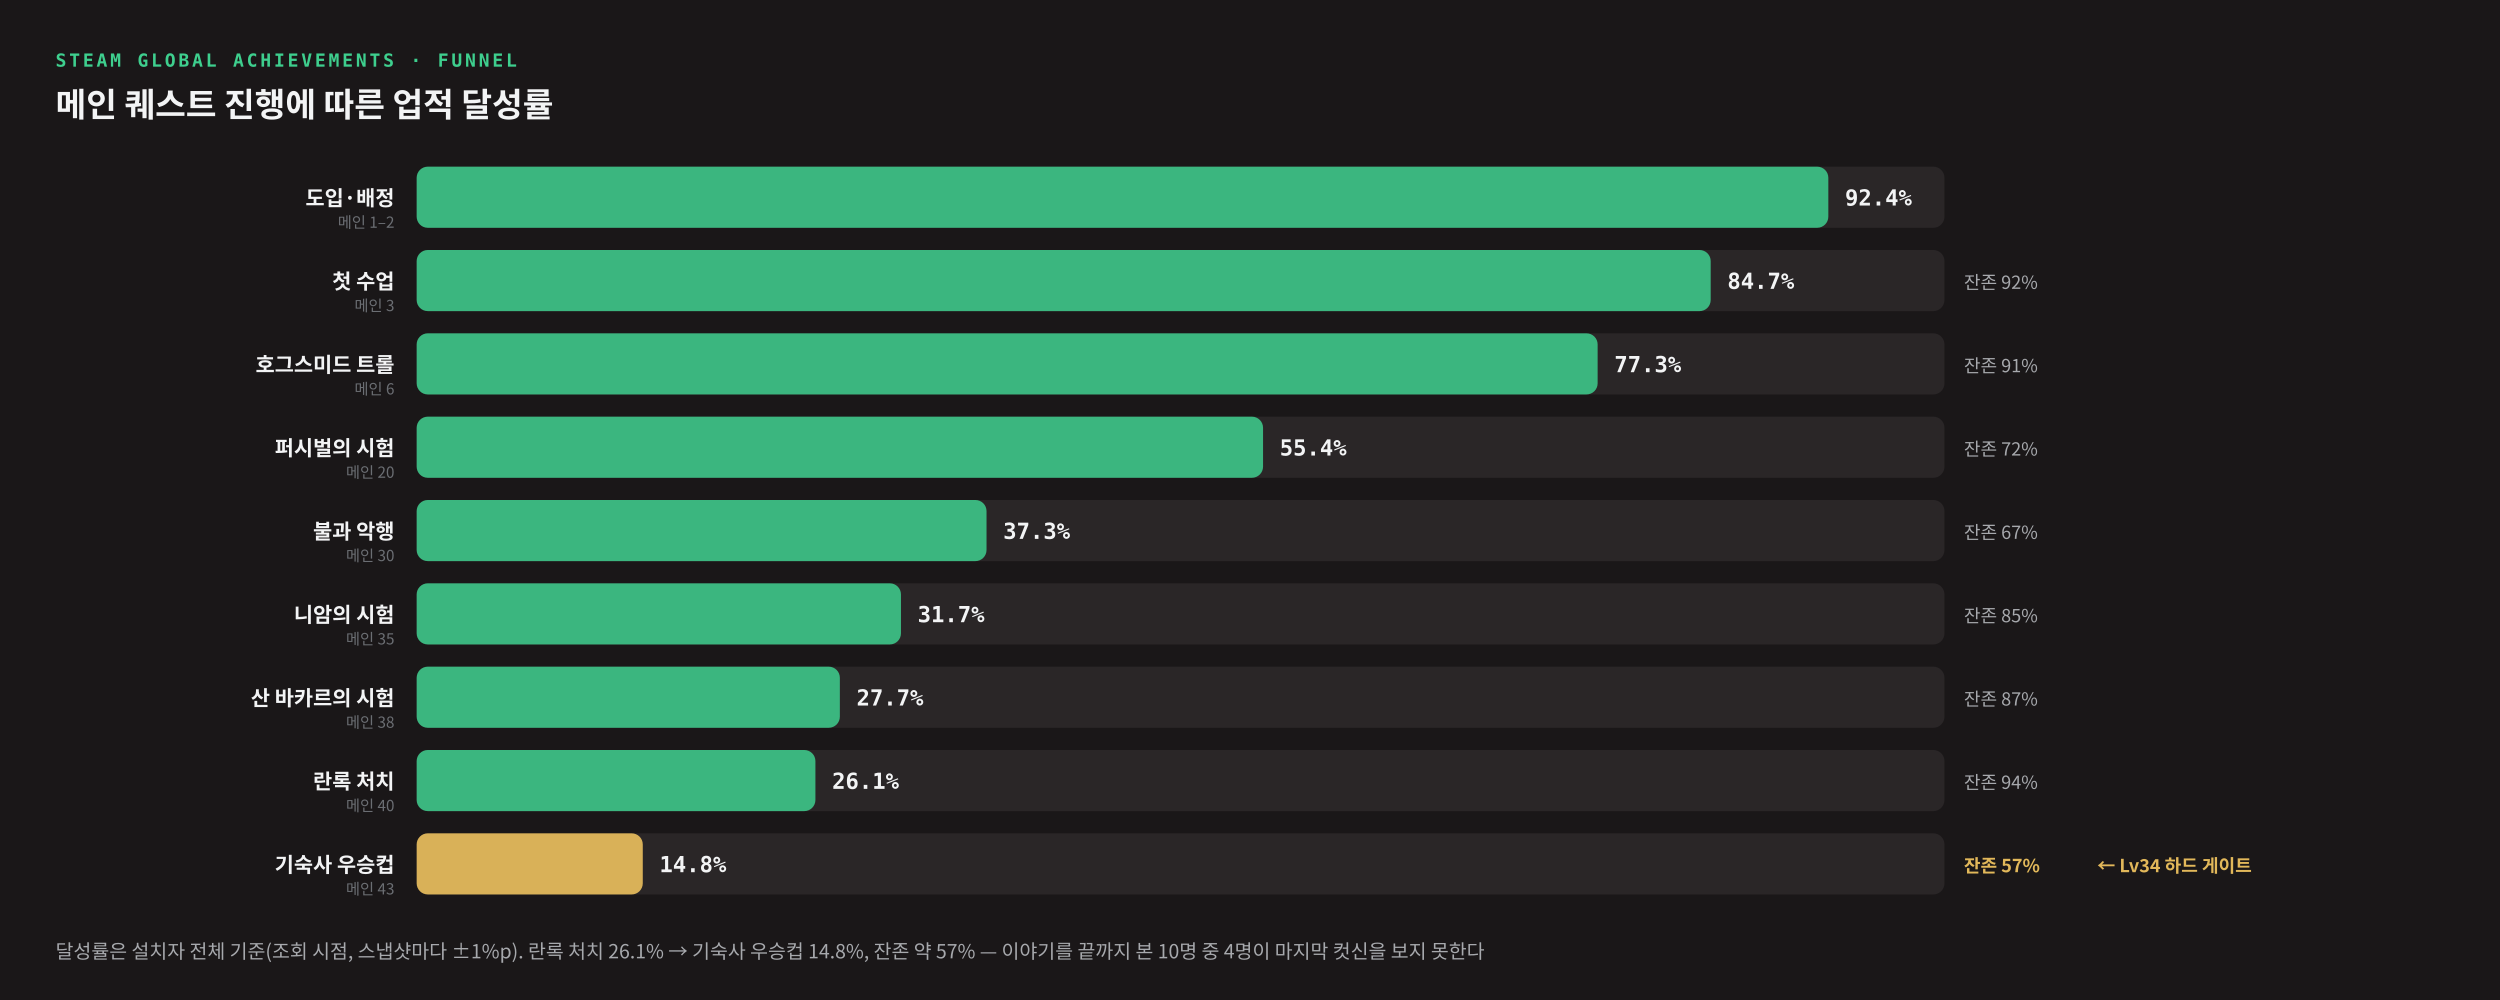
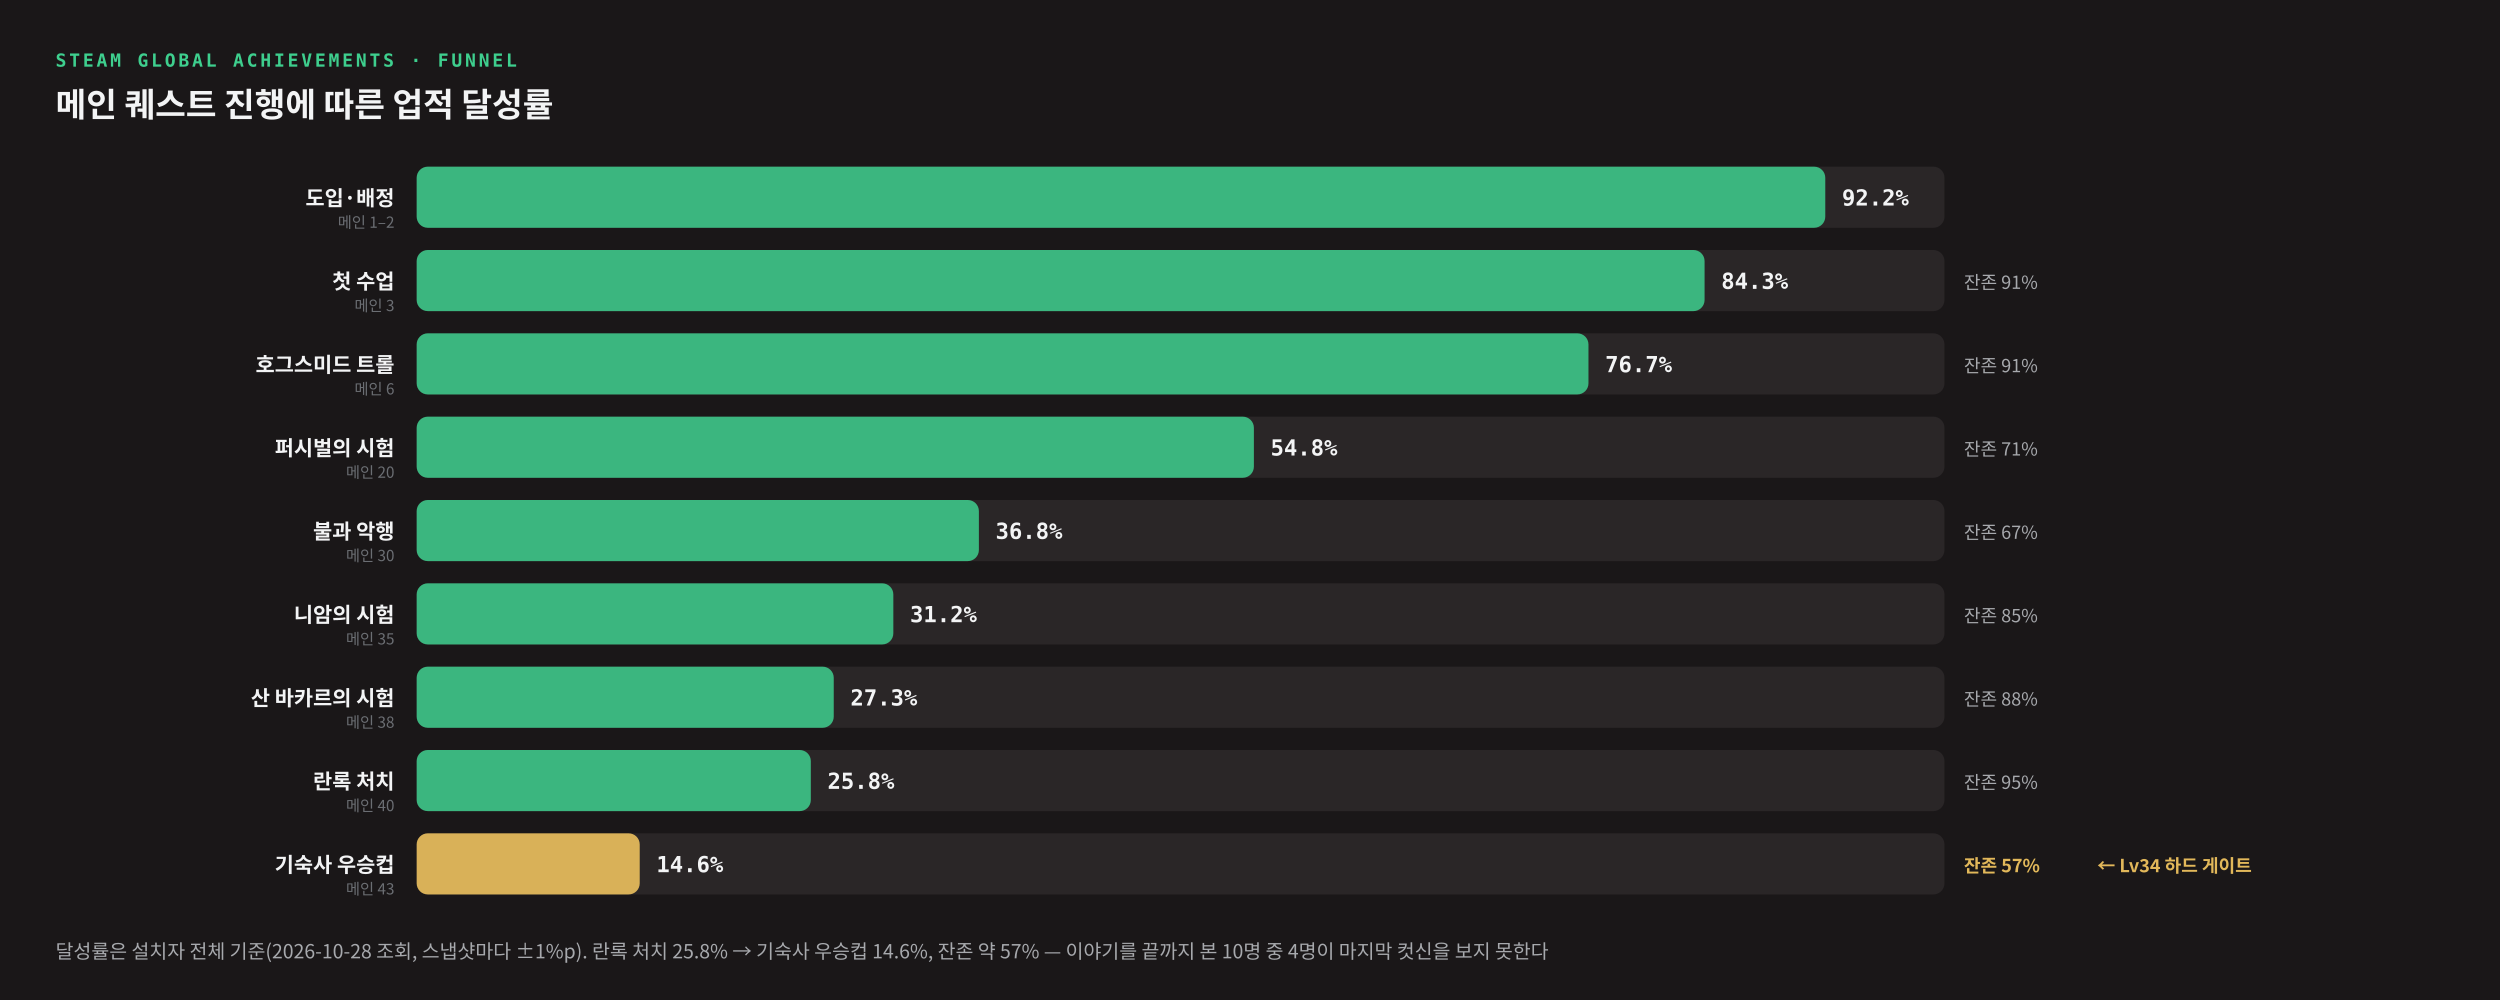
<svg xmlns="http://www.w3.org/2000/svg" viewBox="0 0 1800 720" width="1800" height="720" font-family="Pretendard, 'Apple SD Gothic Neo', 'Malgun Gothic', 'Noto Sans CJK KR', 'Noto Sans KR', sans-serif">
  <rect width="1800" height="720" fill="#1a1718" />
  <defs />
  <text x="40" y="48" font-size="13" fill="#3ecf8e" text-anchor="start" font-weight="600" font-family="'JetBrains Mono', 'Cascadia Code', Consolas, monospace" opacity="1" letter-spacing="2">STEAM GLOBAL ACHIEVEMENTS · FUNNEL</text>
  <text x="40" y="84" font-size="24" fill="#f3f4f5" text-anchor="start" font-weight="700" font-family="Pretendard, 'Apple SD Gothic Neo', 'Malgun Gothic', 'Noto Sans CJK KR', 'Noto Sans KR', sans-serif" opacity="1">메인 퀘스트 진행에 따른 업적 달성률</text>
  <rect x="300" y="120" width="1100" height="44" rx="8" fill="#2a2627" />
-   <rect x="300" y="120" width="1016.4" height="44" rx="8" fill="#3ecf8e" opacity="0.85" />
+   <rect x="300" y="120" width="1014.2" height="44" rx="8" fill="#3ecf8e" opacity="0.85" />
  <text x="284" y="148.0" font-size="15" fill="#f3f4f5" text-anchor="end" font-weight="600" font-family="Pretendard, 'Apple SD Gothic Neo', 'Malgun Gothic', 'Noto Sans CJK KR', 'Noto Sans KR', sans-serif" opacity="1">도입·배정</text>
  <text x="284" y="164.0" font-size="11" fill="#6b6e73" text-anchor="end" font-weight="400" font-family="Pretendard, 'Apple SD Gothic Neo', 'Malgun Gothic', 'Noto Sans CJK KR', 'Noto Sans KR', sans-serif" opacity="1">메인 1–2</text>
-   <text x="1328.4" y="148.0" font-size="16" fill="#f3f4f5" text-anchor="start" font-weight="700" font-family="'JetBrains Mono', 'Cascadia Code', Consolas, monospace" opacity="1">92.4%</text>
+   <text x="1326.2" y="148.0" font-size="16" fill="#f3f4f5" text-anchor="start" font-weight="700" font-family="'JetBrains Mono', 'Cascadia Code', Consolas, monospace" opacity="1">92.2%</text>
  <rect x="300" y="180" width="1100" height="44" rx="8" fill="#2a2627" />
-   <rect x="300" y="180" width="931.7" height="44" rx="8" fill="#3ecf8e" opacity="0.85" />
+   <rect x="300" y="180" width="927.3" height="44" rx="8" fill="#3ecf8e" opacity="0.85" />
  <text x="284" y="208.0" font-size="15" fill="#f3f4f5" text-anchor="end" font-weight="600" font-family="Pretendard, 'Apple SD Gothic Neo', 'Malgun Gothic', 'Noto Sans CJK KR', 'Noto Sans KR', sans-serif" opacity="1">첫 수업</text>
  <text x="284" y="224.0" font-size="11" fill="#6b6e73" text-anchor="end" font-weight="400" font-family="Pretendard, 'Apple SD Gothic Neo', 'Malgun Gothic', 'Noto Sans CJK KR', 'Noto Sans KR', sans-serif" opacity="1">메인 3</text>
-   <text x="1243.7" y="208.0" font-size="16" fill="#f3f4f5" text-anchor="start" font-weight="700" font-family="'JetBrains Mono', 'Cascadia Code', Consolas, monospace" opacity="1">84.7%</text>
-   <text x="1414" y="208.0" font-size="13" fill="#a7a9ad" text-anchor="start" font-weight="400" font-family="Pretendard, 'Apple SD Gothic Neo', 'Malgun Gothic', 'Noto Sans CJK KR', 'Noto Sans KR', sans-serif" opacity="1">잔존 92%</text>
+   <text x="1239.3" y="208.0" font-size="16" fill="#f3f4f5" text-anchor="start" font-weight="700" font-family="'JetBrains Mono', 'Cascadia Code', Consolas, monospace" opacity="1">84.3%</text>
+   <text x="1414" y="208.0" font-size="13" fill="#a7a9ad" text-anchor="start" font-weight="400" font-family="Pretendard, 'Apple SD Gothic Neo', 'Malgun Gothic', 'Noto Sans CJK KR', 'Noto Sans KR', sans-serif" opacity="1">잔존 91%</text>
  <rect x="300" y="240" width="1100" height="44" rx="8" fill="#2a2627" />
-   <rect x="300" y="240" width="850.3" height="44" rx="8" fill="#3ecf8e" opacity="0.85" />
+   <rect x="300" y="240" width="843.7" height="44" rx="8" fill="#3ecf8e" opacity="0.85" />
  <text x="284" y="268.0" font-size="15" fill="#f3f4f5" text-anchor="end" font-weight="600" font-family="Pretendard, 'Apple SD Gothic Neo', 'Malgun Gothic', 'Noto Sans CJK KR', 'Noto Sans KR', sans-serif" opacity="1">호그스미드 트롤</text>
  <text x="284" y="284.0" font-size="11" fill="#6b6e73" text-anchor="end" font-weight="400" font-family="Pretendard, 'Apple SD Gothic Neo', 'Malgun Gothic', 'Noto Sans CJK KR', 'Noto Sans KR', sans-serif" opacity="1">메인 6</text>
-   <text x="1162.3" y="268.0" font-size="16" fill="#f3f4f5" text-anchor="start" font-weight="700" font-family="'JetBrains Mono', 'Cascadia Code', Consolas, monospace" opacity="1">77.3%</text>
+   <text x="1155.7" y="268.0" font-size="16" fill="#f3f4f5" text-anchor="start" font-weight="700" font-family="'JetBrains Mono', 'Cascadia Code', Consolas, monospace" opacity="1">76.7%</text>
  <text x="1414" y="268.0" font-size="13" fill="#a7a9ad" text-anchor="start" font-weight="400" font-family="Pretendard, 'Apple SD Gothic Neo', 'Malgun Gothic', 'Noto Sans CJK KR', 'Noto Sans KR', sans-serif" opacity="1">잔존 91%</text>
  <rect x="300" y="300" width="1100" height="44" rx="8" fill="#2a2627" />
-   <rect x="300" y="300" width="609.4" height="44" rx="8" fill="#3ecf8e" opacity="0.85" />
+   <rect x="300" y="300" width="602.8" height="44" rx="8" fill="#3ecf8e" opacity="0.85" />
  <text x="284" y="328.0" font-size="15" fill="#f3f4f5" text-anchor="end" font-weight="600" font-family="Pretendard, 'Apple SD Gothic Neo', 'Malgun Gothic', 'Noto Sans CJK KR', 'Noto Sans KR', sans-serif" opacity="1">퍼시벌의 시험</text>
  <text x="284" y="344.0" font-size="11" fill="#6b6e73" text-anchor="end" font-weight="400" font-family="Pretendard, 'Apple SD Gothic Neo', 'Malgun Gothic', 'Noto Sans CJK KR', 'Noto Sans KR', sans-serif" opacity="1">메인 20</text>
-   <text x="921.4" y="328.0" font-size="16" fill="#f3f4f5" text-anchor="start" font-weight="700" font-family="'JetBrains Mono', 'Cascadia Code', Consolas, monospace" opacity="1">55.4%</text>
-   <text x="1414" y="328.0" font-size="13" fill="#a7a9ad" text-anchor="start" font-weight="400" font-family="Pretendard, 'Apple SD Gothic Neo', 'Malgun Gothic', 'Noto Sans CJK KR', 'Noto Sans KR', sans-serif" opacity="1">잔존 72%</text>
+   <text x="914.8" y="328.0" font-size="16" fill="#f3f4f5" text-anchor="start" font-weight="700" font-family="'JetBrains Mono', 'Cascadia Code', Consolas, monospace" opacity="1">54.8%</text>
+   <text x="1414" y="328.0" font-size="13" fill="#a7a9ad" text-anchor="start" font-weight="400" font-family="Pretendard, 'Apple SD Gothic Neo', 'Malgun Gothic', 'Noto Sans CJK KR', 'Noto Sans KR', sans-serif" opacity="1">잔존 71%</text>
  <rect x="300" y="360" width="1100" height="44" rx="8" fill="#2a2627" />
-   <rect x="300" y="360" width="410.3" height="44" rx="8" fill="#3ecf8e" opacity="0.85" />
+   <rect x="300" y="360" width="404.8" height="44" rx="8" fill="#3ecf8e" opacity="0.85" />
  <text x="284" y="388.0" font-size="15" fill="#f3f4f5" text-anchor="end" font-weight="600" font-family="Pretendard, 'Apple SD Gothic Neo', 'Malgun Gothic', 'Noto Sans CJK KR', 'Noto Sans KR', sans-serif" opacity="1">불과 악행</text>
  <text x="284" y="404.0" font-size="11" fill="#6b6e73" text-anchor="end" font-weight="400" font-family="Pretendard, 'Apple SD Gothic Neo', 'Malgun Gothic', 'Noto Sans CJK KR', 'Noto Sans KR', sans-serif" opacity="1">메인 30</text>
-   <text x="722.3" y="388.0" font-size="16" fill="#f3f4f5" text-anchor="start" font-weight="700" font-family="'JetBrains Mono', 'Cascadia Code', Consolas, monospace" opacity="1">37.3%</text>
+   <text x="716.8" y="388.0" font-size="16" fill="#f3f4f5" text-anchor="start" font-weight="700" font-family="'JetBrains Mono', 'Cascadia Code', Consolas, monospace" opacity="1">36.8%</text>
  <text x="1414" y="388.0" font-size="13" fill="#a7a9ad" text-anchor="start" font-weight="400" font-family="Pretendard, 'Apple SD Gothic Neo', 'Malgun Gothic', 'Noto Sans CJK KR', 'Noto Sans KR', sans-serif" opacity="1">잔존 67%</text>
  <rect x="300" y="420" width="1100" height="44" rx="8" fill="#2a2627" />
-   <rect x="300" y="420" width="348.7" height="44" rx="8" fill="#3ecf8e" opacity="0.85" />
+   <rect x="300" y="420" width="343.2" height="44" rx="8" fill="#3ecf8e" opacity="0.85" />
  <text x="284" y="448.0" font-size="15" fill="#f3f4f5" text-anchor="end" font-weight="600" font-family="Pretendard, 'Apple SD Gothic Neo', 'Malgun Gothic', 'Noto Sans CJK KR', 'Noto Sans KR', sans-serif" opacity="1">니암의 시험</text>
  <text x="284" y="464.0" font-size="11" fill="#6b6e73" text-anchor="end" font-weight="400" font-family="Pretendard, 'Apple SD Gothic Neo', 'Malgun Gothic', 'Noto Sans CJK KR', 'Noto Sans KR', sans-serif" opacity="1">메인 35</text>
-   <text x="660.7" y="448.0" font-size="16" fill="#f3f4f5" text-anchor="start" font-weight="700" font-family="'JetBrains Mono', 'Cascadia Code', Consolas, monospace" opacity="1">31.7%</text>
+   <text x="655.2" y="448.0" font-size="16" fill="#f3f4f5" text-anchor="start" font-weight="700" font-family="'JetBrains Mono', 'Cascadia Code', Consolas, monospace" opacity="1">31.2%</text>
  <text x="1414" y="448.0" font-size="13" fill="#a7a9ad" text-anchor="start" font-weight="400" font-family="Pretendard, 'Apple SD Gothic Neo', 'Malgun Gothic', 'Noto Sans CJK KR', 'Noto Sans KR', sans-serif" opacity="1">잔존 85%</text>
  <rect x="300" y="480" width="1100" height="44" rx="8" fill="#2a2627" />
-   <rect x="300" y="480" width="304.7" height="44" rx="8" fill="#3ecf8e" opacity="0.85" />
+   <rect x="300" y="480" width="300.3" height="44" rx="8" fill="#3ecf8e" opacity="0.85" />
  <text x="284" y="508.0" font-size="15" fill="#f3f4f5" text-anchor="end" font-weight="600" font-family="Pretendard, 'Apple SD Gothic Neo', 'Malgun Gothic', 'Noto Sans CJK KR', 'Noto Sans KR', sans-serif" opacity="1">산 바카르의 시험</text>
  <text x="284" y="524.0" font-size="11" fill="#6b6e73" text-anchor="end" font-weight="400" font-family="Pretendard, 'Apple SD Gothic Neo', 'Malgun Gothic', 'Noto Sans CJK KR', 'Noto Sans KR', sans-serif" opacity="1">메인 38</text>
-   <text x="616.7" y="508.0" font-size="16" fill="#f3f4f5" text-anchor="start" font-weight="700" font-family="'JetBrains Mono', 'Cascadia Code', Consolas, monospace" opacity="1">27.7%</text>
-   <text x="1414" y="508.0" font-size="13" fill="#a7a9ad" text-anchor="start" font-weight="400" font-family="Pretendard, 'Apple SD Gothic Neo', 'Malgun Gothic', 'Noto Sans CJK KR', 'Noto Sans KR', sans-serif" opacity="1">잔존 87%</text>
+   <text x="612.3" y="508.0" font-size="16" fill="#f3f4f5" text-anchor="start" font-weight="700" font-family="'JetBrains Mono', 'Cascadia Code', Consolas, monospace" opacity="1">27.3%</text>
+   <text x="1414" y="508.0" font-size="13" fill="#a7a9ad" text-anchor="start" font-weight="400" font-family="Pretendard, 'Apple SD Gothic Neo', 'Malgun Gothic', 'Noto Sans CJK KR', 'Noto Sans KR', sans-serif" opacity="1">잔존 88%</text>
  <rect x="300" y="540" width="1100" height="44" rx="8" fill="#2a2627" />
-   <rect x="300" y="540" width="287.1" height="44" rx="8" fill="#3ecf8e" opacity="0.85" />
+   <rect x="300" y="540" width="283.8" height="44" rx="8" fill="#3ecf8e" opacity="0.85" />
  <text x="284" y="568.0" font-size="15" fill="#f3f4f5" text-anchor="end" font-weight="600" font-family="Pretendard, 'Apple SD Gothic Neo', 'Malgun Gothic', 'Noto Sans CJK KR', 'Noto Sans KR', sans-serif" opacity="1">란록 처치</text>
  <text x="284" y="584.0" font-size="11" fill="#6b6e73" text-anchor="end" font-weight="400" font-family="Pretendard, 'Apple SD Gothic Neo', 'Malgun Gothic', 'Noto Sans CJK KR', 'Noto Sans KR', sans-serif" opacity="1">메인 40</text>
-   <text x="599.1" y="568.0" font-size="16" fill="#f3f4f5" text-anchor="start" font-weight="700" font-family="'JetBrains Mono', 'Cascadia Code', Consolas, monospace" opacity="1">26.1%</text>
-   <text x="1414" y="568.0" font-size="13" fill="#a7a9ad" text-anchor="start" font-weight="400" font-family="Pretendard, 'Apple SD Gothic Neo', 'Malgun Gothic', 'Noto Sans CJK KR', 'Noto Sans KR', sans-serif" opacity="1">잔존 94%</text>
+   <text x="595.8" y="568.0" font-size="16" fill="#f3f4f5" text-anchor="start" font-weight="700" font-family="'JetBrains Mono', 'Cascadia Code', Consolas, monospace" opacity="1">25.8%</text>
+   <text x="1414" y="568.0" font-size="13" fill="#a7a9ad" text-anchor="start" font-weight="400" font-family="Pretendard, 'Apple SD Gothic Neo', 'Malgun Gothic', 'Noto Sans CJK KR', 'Noto Sans KR', sans-serif" opacity="1">잔존 95%</text>
  <rect x="300" y="600" width="1100" height="44" rx="8" fill="#2a2627" />
-   <rect x="300" y="600" width="162.8" height="44" rx="8" fill="#e2b85a" opacity="0.95" />
+   <rect x="300" y="600" width="160.6" height="44" rx="8" fill="#e2b85a" opacity="0.95" />
  <text x="284" y="628.0" font-size="15" fill="#f3f4f5" text-anchor="end" font-weight="600" font-family="Pretendard, 'Apple SD Gothic Neo', 'Malgun Gothic', 'Noto Sans CJK KR', 'Noto Sans KR', sans-serif" opacity="1">기숙사 우승컵</text>
  <text x="284" y="644.0" font-size="11" fill="#6b6e73" text-anchor="end" font-weight="400" font-family="Pretendard, 'Apple SD Gothic Neo', 'Malgun Gothic', 'Noto Sans CJK KR', 'Noto Sans KR', sans-serif" opacity="1">메인 43</text>
-   <text x="474.8" y="628.0" font-size="16" fill="#f3f4f5" text-anchor="start" font-weight="700" font-family="'JetBrains Mono', 'Cascadia Code', Consolas, monospace" opacity="1">14.8%</text>
+   <text x="472.6" y="628.0" font-size="16" fill="#f3f4f5" text-anchor="start" font-weight="700" font-family="'JetBrains Mono', 'Cascadia Code', Consolas, monospace" opacity="1">14.6%</text>
  <text x="1414" y="628.0" font-size="13" fill="#e2b85a" text-anchor="start" font-weight="600" font-family="Pretendard, 'Apple SD Gothic Neo', 'Malgun Gothic', 'Noto Sans CJK KR', 'Noto Sans KR', sans-serif" opacity="1">잔존 57%</text>
  <text x="1510" y="628.0" font-size="13" fill="#e2b85a" text-anchor="start" font-weight="700" font-family="Pretendard, 'Apple SD Gothic Neo', 'Malgun Gothic', 'Noto Sans CJK KR', 'Noto Sans KR', sans-serif" opacity="1">← Lv34 하드 게이트</text>
-   <text x="40" y="690" font-size="14" fill="#a7a9ad" text-anchor="start" font-weight="400" font-family="Pretendard, 'Apple SD Gothic Neo', 'Malgun Gothic', 'Noto Sans CJK KR', 'Noto Sans KR', sans-serif" opacity="1">달성률은 설치자 전체 기준(조회 시점, 스냅샷마다 ±1%p). 란록 처치 26.1% → 기숙사 우승컵 14.8%, 잔존 약 57% — 이야기를 끝까지 본 10명 중 4명이 마지막 컷신을 보지 못한다</text>
+   <text x="40" y="690" font-size="14" fill="#a7a9ad" text-anchor="start" font-weight="400" font-family="Pretendard, 'Apple SD Gothic Neo', 'Malgun Gothic', 'Noto Sans CJK KR', 'Noto Sans KR', sans-serif" opacity="1">달성률은 설치자 전체 기준(2026-10-28 조회, 스냅샷마다 ±1%p). 란록 처치 25.8% → 기숙사 우승컵 14.6%, 잔존 약 57% — 이야기를 끝까지 본 10명 중 4명이 마지막 컷신을 보지 못한다</text>
</svg>
